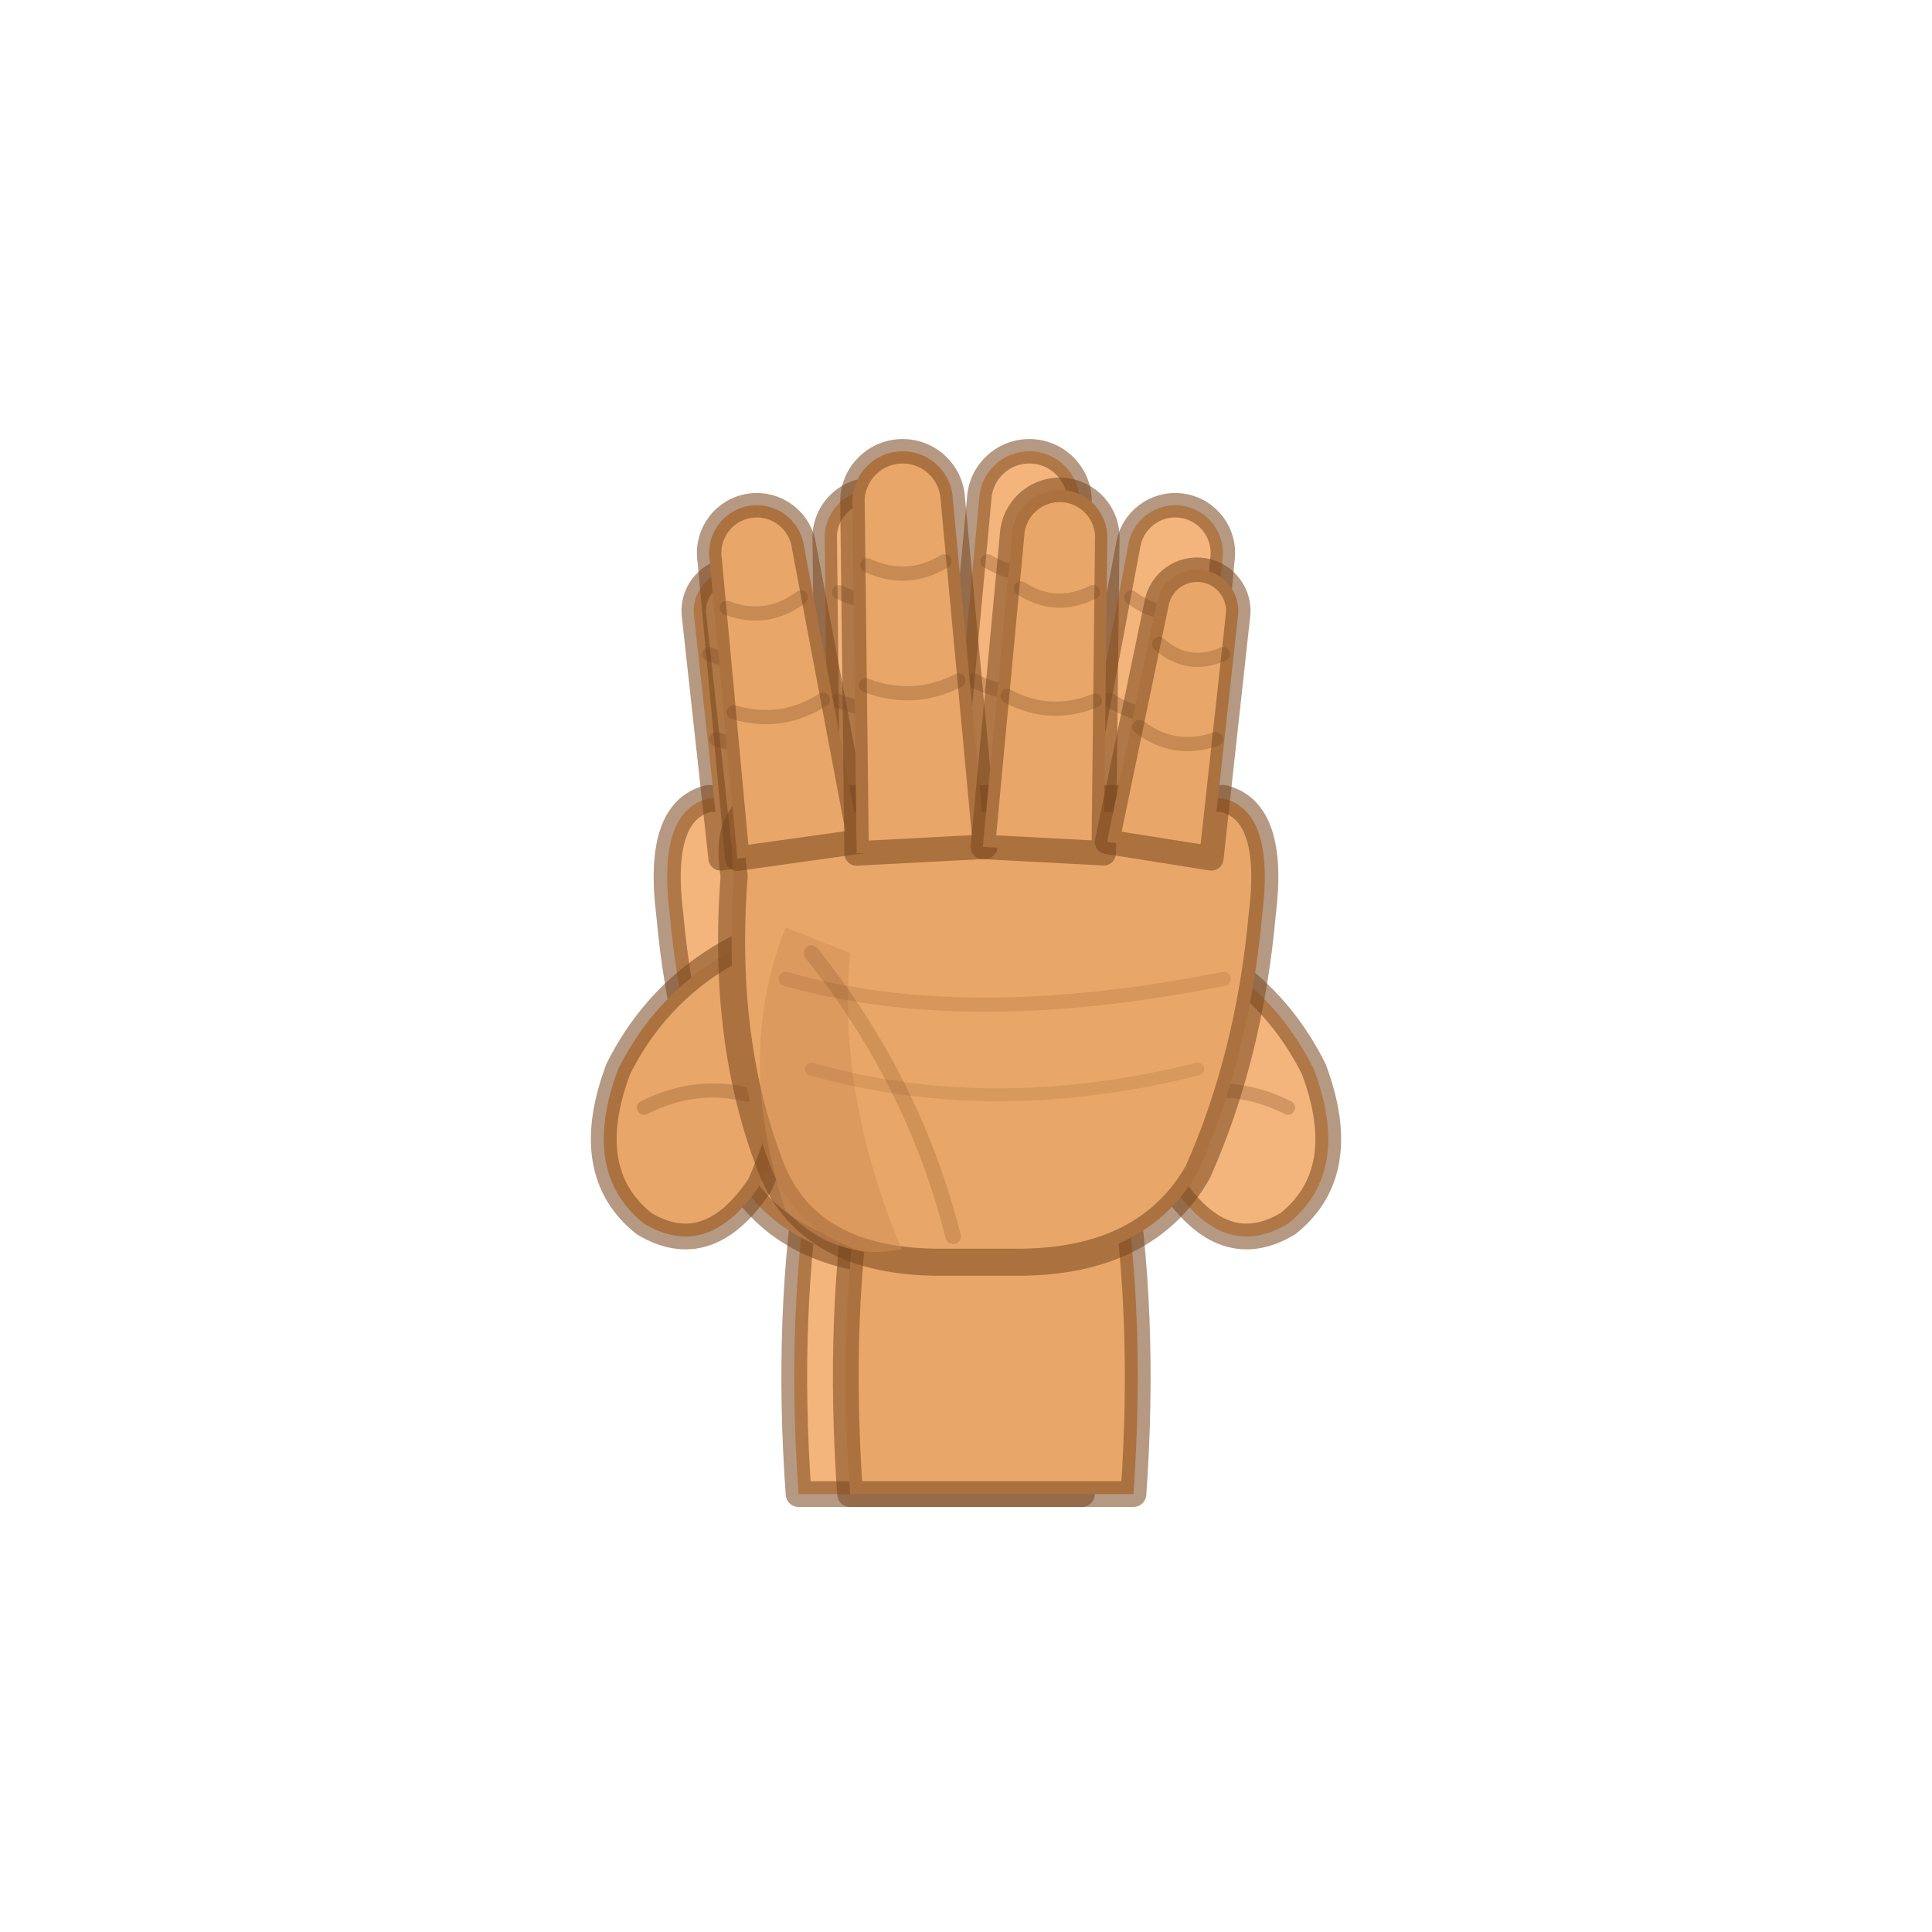
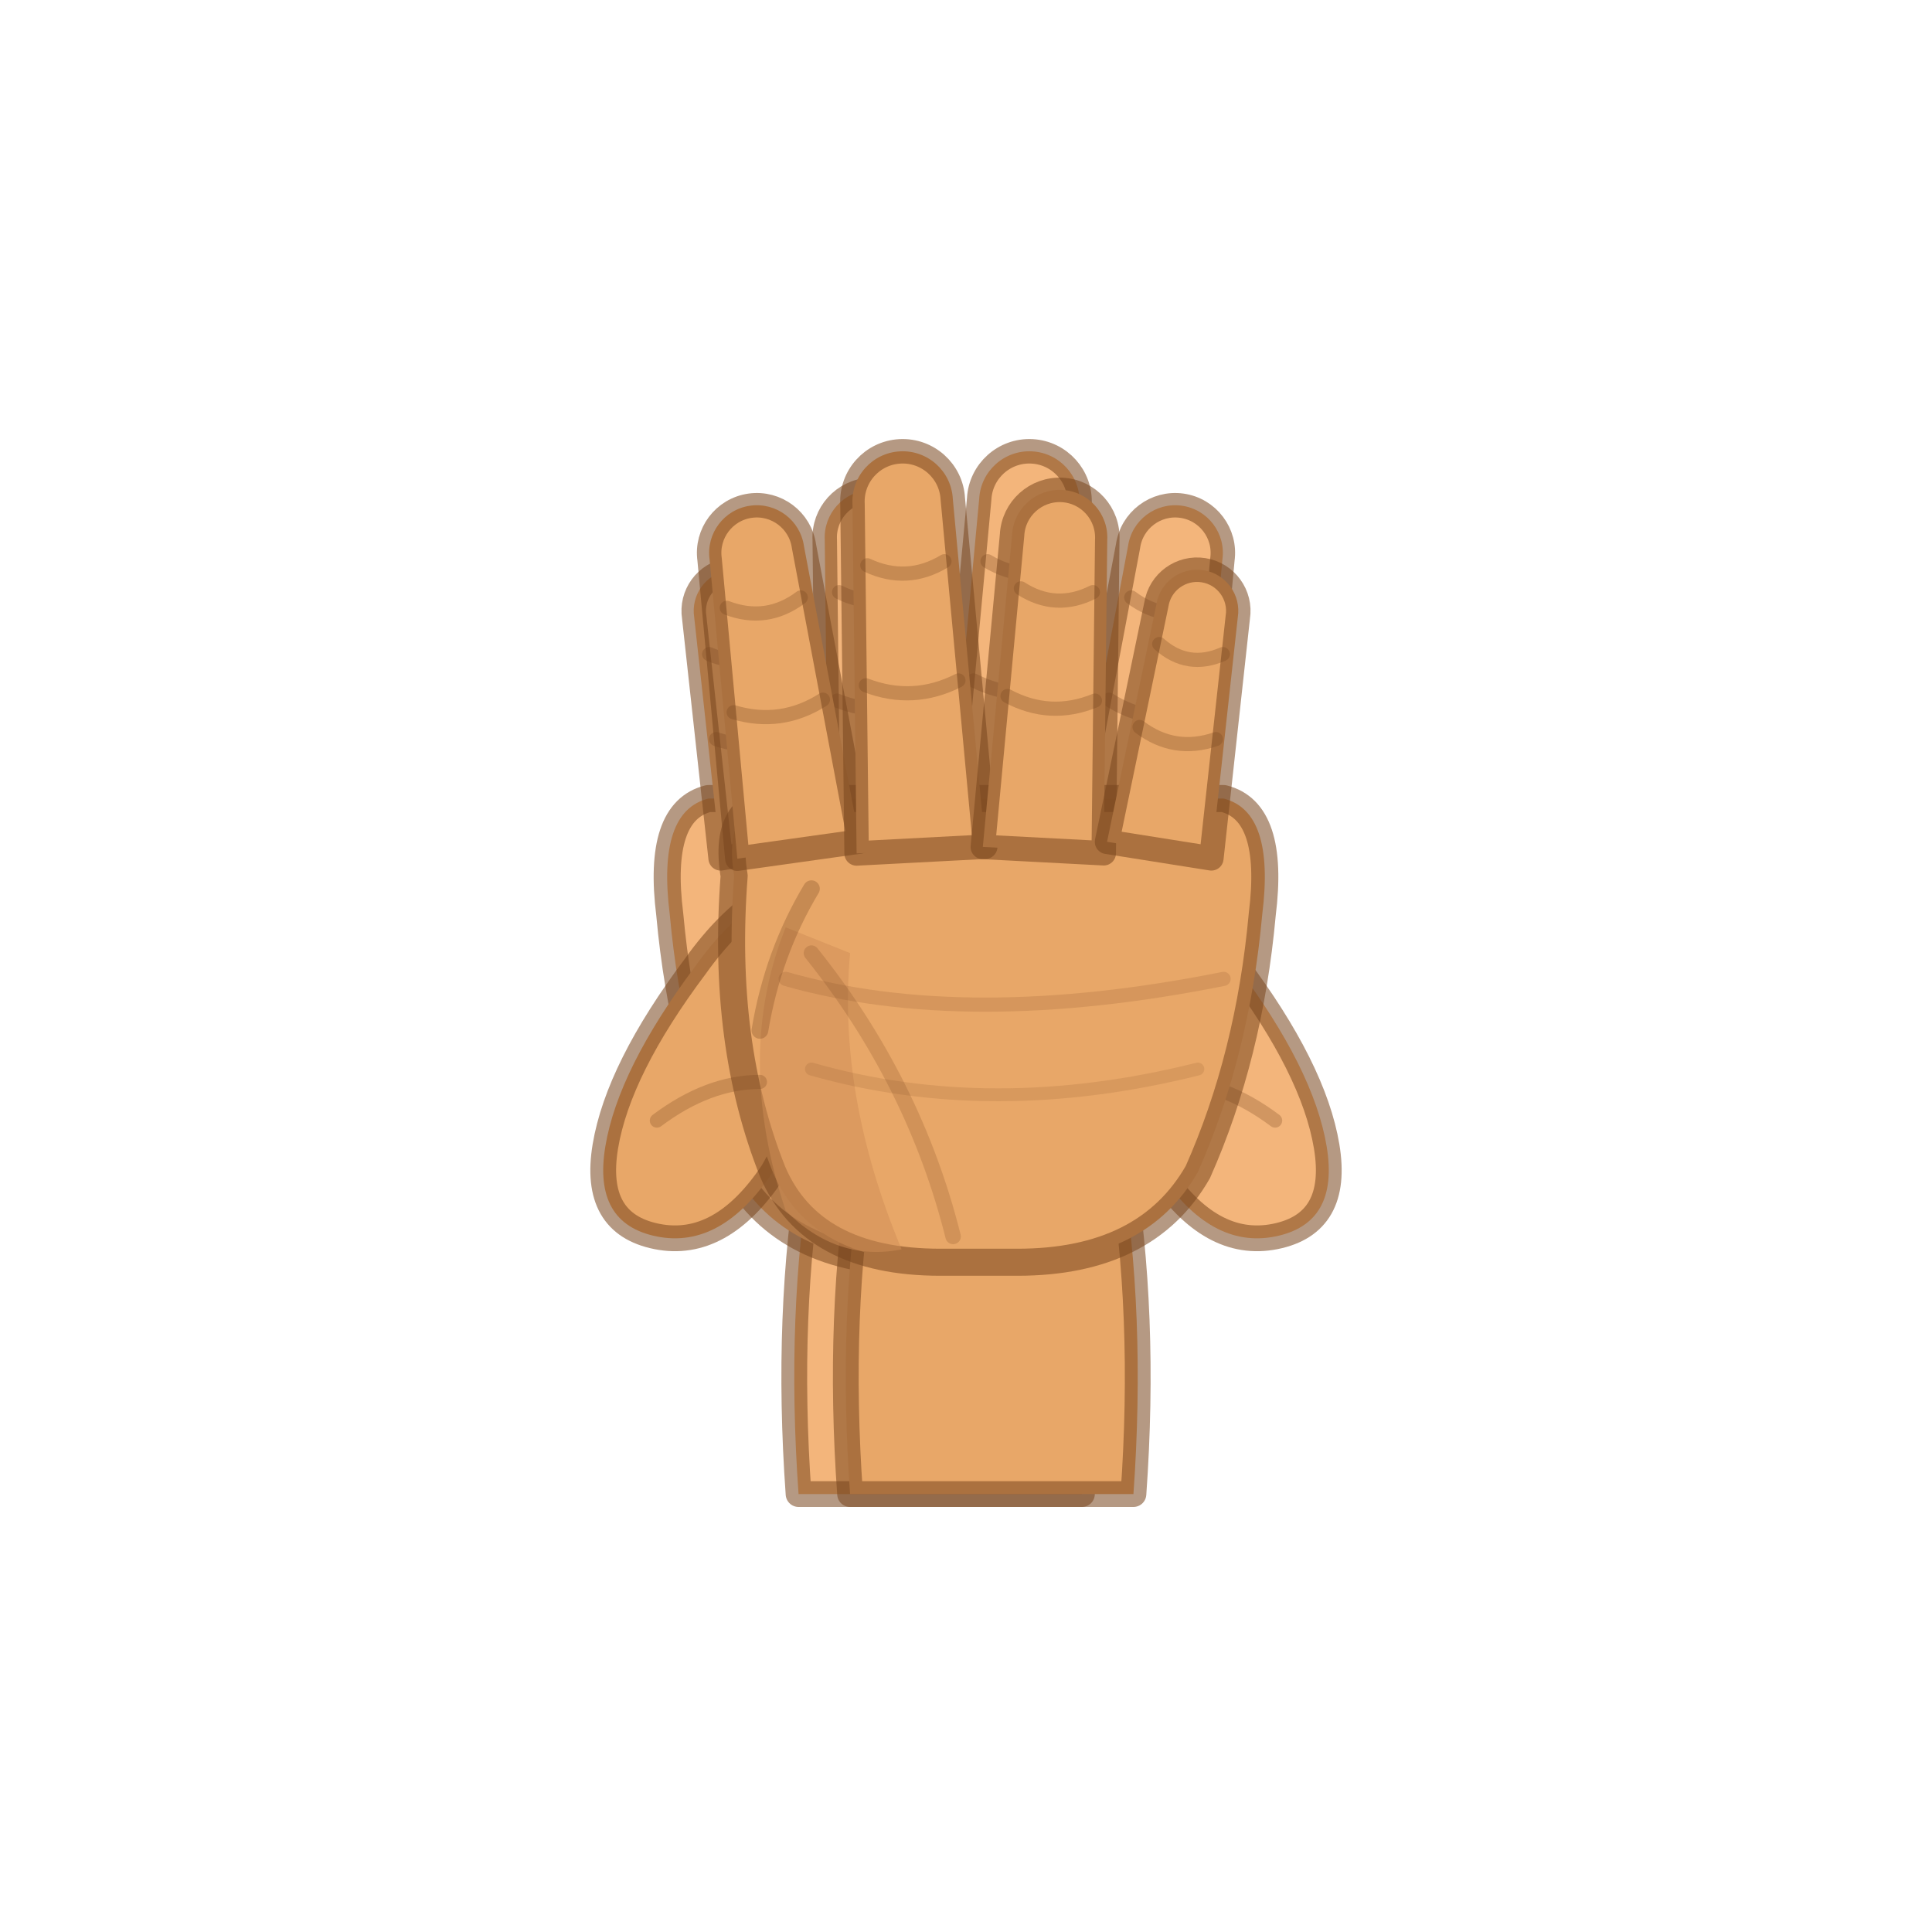
<svg xmlns="http://www.w3.org/2000/svg" viewBox="0 0 120 120" width="120" height="120">
  <style>
  .li, .re { transform-box: view-box; transform-origin: 50% 50%; }
  @media (prefers-reduced-motion: reduce) { * { animation: none !important; } }
  .li { animation: kli 0.42s ease-in-out infinite; }
  .re { animation: kre 0.42s ease-in-out infinite; }
  .fz { animation: fz 0.42s ease-out infinite; }
  @keyframes kli { 0%,100%{transform:translateX(-20px) rotate(-11deg)} 48%{transform:translateX(-2px) rotate(2deg)} }
  @keyframes kre { 0%,100%{transform:translateX(20px) rotate(11deg)} 48%{transform:translateX(2px) rotate(-2deg)} }
  @keyframes fz { 0%,44%{opacity:0} 56%{opacity:.95} 100%{opacity:0} }
</style>
  <g class="li">
    <g transform="translate(120 0) scale(-1 1)">
      <g transform="translate(60 62) scale(.8) translate(-46 -79.5)">
        <path d="M38 92 L58 92 Q60 104 59 118 L37 118 Q36 104 38 92 Z" fill="#f3b57b" stroke="rgba(120,70,30,.55)" stroke-width="2" stroke-linejoin="round" />
-         <path d="M32 74 Q23 77 19 85 Q16 93 21 97 Q26 100 30 94 Q33 87 34 79 Z" fill="#f3b57b" stroke="rgba(120,70,30,.55)" stroke-width="2" stroke-linejoin="round" />
-         <path d="M21 88 Q25 86 29 87" stroke="rgba(120,70,30,.55)" stroke-width="1.1" fill="none" opacity=".5" stroke-linecap="round" />
+         <path d="M36 70         Q30 70 25 77         Q19 85 18 91         Q17 97 22 98         Q27 99 31 93         Q35 86 37 78 Z" fill="#f3b57b" stroke="rgba(120,70,30,.55)" stroke-width="2" stroke-linejoin="round" />
        <path d="       M28 70       Q27 64 32 64       L66 64       Q70 65 69 73       Q68 84 64 93       Q60 100 50 100       L44 100       Q34 100 31 93       Q27 83 28 70 Z" fill="#f3b57b" stroke="rgba(120,70,30,.55)" stroke-width="2.1" stroke-linejoin="round" />
        <path d="M32 74 Q28 84 32 96 Q36 100 41 99 Q36 87 37 76 Z" fill="#d89a63" opacity=".5" />
+         <path d="M34 71 Q31 76 30 82" stroke="rgba(120,70,30,.55)" stroke-width="1.3" fill="none" opacity=".55" stroke-linecap="round" />
+         <path d="M22 89 Q26 86 30 86" stroke="rgba(120,70,30,.55)" stroke-width="1.1" fill="none" opacity=".5" stroke-linecap="round" />
        <g transform="rotate(-8 33 68)">
          <path d="M28.2 68 L29.3 44.7 A3.7 3.7 0 0 1 36.7 44.7 L37.8 68 Z" fill="#f3b57b" stroke="rgba(120,70,30,.55)" stroke-width="1.9" stroke-linejoin="round" />
          <path d="M29.5 56.7 Q33 58.3 36.5 56.7" stroke="rgba(120,70,30,.55)" stroke-width="1.1" fill="none" opacity=".55" stroke-linecap="round" />
          <path d="M30.1 48.6 Q33 50.2 35.9 48.6" stroke="rgba(120,70,30,.55)" stroke-width="1.1" fill="none" opacity=".55" stroke-linecap="round" />
        </g>
        <g transform="rotate(-3 42.5 68)">
          <path d="M37.5 68 L38.6 40.9 A3.9 3.9 0 0 1 46.4 40.9 L47.5 68 Z" fill="#f3b57b" stroke="rgba(120,70,30,.55)" stroke-width="1.9" stroke-linejoin="round" />
          <path d="M38.9 55 Q42.5 56.6 46.1 55" stroke="rgba(120,70,30,.55)" stroke-width="1.1" fill="none" opacity=".55" stroke-linecap="round" />
          <path d="M39.5 45.7 Q42.5 47.3 45.5 45.7" stroke="rgba(120,70,30,.55)" stroke-width="1.1" fill="none" opacity=".55" stroke-linecap="round" />
        </g>
        <g transform="rotate(3 52 68)">
          <path d="M47.3 68 L48.3 43.7 A3.7 3.7 0 0 1 55.7 43.7 L56.7 68 Z" fill="#f3b57b" stroke="rgba(120,70,30,.55)" stroke-width="1.9" stroke-linejoin="round" />
          <path d="M48.6 56.2 Q52 57.8 55.4 56.2" stroke="rgba(120,70,30,.55)" stroke-width="1.1" fill="none" opacity=".55" stroke-linecap="round" />
          <path d="M49.2 47.8 Q52 49.4 54.8 47.8" stroke="rgba(120,70,30,.55)" stroke-width="1.1" fill="none" opacity=".55" stroke-linecap="round" />
        </g>
        <g transform="rotate(9 61 68)">
          <path d="M56.9 68 L57.8 49.2 A3.2 3.2 0 0 1 64.2 49.2 L65.1 68 Z" fill="#f3b57b" stroke="rgba(120,70,30,.55)" stroke-width="1.9" stroke-linejoin="round" />
          <path d="M58 58.8 Q61 60.4 64 58.8" stroke="rgba(120,70,30,.55)" stroke-width="1.1" fill="none" opacity=".55" stroke-linecap="round" />
          <path d="M58.5 52.2 Q61 53.8 63.5 52.2" stroke="rgba(120,70,30,.55)" stroke-width="1.1" fill="none" opacity=".55" stroke-linecap="round" />
        </g>
        <path d="M34 76 Q42 86 45 98" stroke="rgba(120,70,30,.55)" stroke-width="1.2" fill="none" opacity=".38" stroke-linecap="round" />
        <path d="M32 78 Q46 82 66 78" stroke="rgba(120,70,30,.55)" stroke-width="1.1" fill="none" opacity=".3" stroke-linecap="round" />
        <path d="M34 85 Q48 89 64 85" stroke="rgba(120,70,30,.55)" stroke-width="1" fill="none" opacity=".26" stroke-linecap="round" />
      </g>
    </g>
  </g>
  <g class="re">
    <g transform="translate(60 62) scale(.8) translate(-46 -79.5)">
      <path d="M38 92 L58 92 Q60 104 59 118 L37 118 Q36 104 38 92 Z" fill="#e8a768" stroke="rgba(120,70,30,.55)" stroke-width="2" stroke-linejoin="round" />
-       <path d="M32 74 Q23 77 19 85 Q16 93 21 97 Q26 100 30 94 Q33 87 34 79 Z" fill="#e8a768" stroke="rgba(120,70,30,.55)" stroke-width="2" stroke-linejoin="round" />
-       <path d="M21 88 Q25 86 29 87" stroke="rgba(120,70,30,.55)" stroke-width="1.1" fill="none" opacity=".5" stroke-linecap="round" />
+       <path d="M36 70         Q30 70 25 77         Q19 85 18 91         Q17 97 22 98         Q27 99 31 93         Q35 86 37 78 Z" fill="#e8a768" stroke="rgba(120,70,30,.55)" stroke-width="2" stroke-linejoin="round" />
      <path d="       M28 70       Q27 64 32 64       L66 64       Q70 65 69 73       Q68 84 64 93       Q60 100 50 100       L44 100       Q34 100 31 93       Q27 83 28 70 Z" fill="#e8a768" stroke="rgba(120,70,30,.55)" stroke-width="2.1" stroke-linejoin="round" />
      <path d="M32 74 Q28 84 32 96 Q36 100 41 99 Q36 87 37 76 Z" fill="#cf8d55" opacity=".5" />
+       <path d="M34 71 Q31 76 30 82" stroke="rgba(120,70,30,.55)" stroke-width="1.3" fill="none" opacity=".55" stroke-linecap="round" />
+       <path d="M22 89 Q26 86 30 86" stroke="rgba(120,70,30,.55)" stroke-width="1.1" fill="none" opacity=".5" stroke-linecap="round" />
      <g transform="rotate(-8 33 68)">
        <path d="M28.2 68 L29.3 44.7 A3.7 3.7 0 0 1 36.7 44.7 L37.8 68 Z" fill="#e8a768" stroke="rgba(120,70,30,.55)" stroke-width="1.9" stroke-linejoin="round" />
        <path d="M29.5 56.7 Q33 58.3 36.5 56.7" stroke="rgba(120,70,30,.55)" stroke-width="1.1" fill="none" opacity=".55" stroke-linecap="round" />
        <path d="M30.1 48.6 Q33 50.2 35.9 48.6" stroke="rgba(120,70,30,.55)" stroke-width="1.1" fill="none" opacity=".55" stroke-linecap="round" />
      </g>
      <g transform="rotate(-3 42.5 68)">
        <path d="M37.5 68 L38.6 40.9 A3.9 3.9 0 0 1 46.4 40.9 L47.5 68 Z" fill="#e8a768" stroke="rgba(120,70,30,.55)" stroke-width="1.9" stroke-linejoin="round" />
        <path d="M38.9 55 Q42.5 56.6 46.1 55" stroke="rgba(120,70,30,.55)" stroke-width="1.1" fill="none" opacity=".55" stroke-linecap="round" />
        <path d="M39.5 45.7 Q42.5 47.3 45.5 45.7" stroke="rgba(120,70,30,.55)" stroke-width="1.1" fill="none" opacity=".55" stroke-linecap="round" />
      </g>
      <g transform="rotate(3 52 68)">
        <path d="M47.3 68 L48.3 43.7 A3.7 3.7 0 0 1 55.7 43.7 L56.7 68 Z" fill="#e8a768" stroke="rgba(120,70,30,.55)" stroke-width="1.9" stroke-linejoin="round" />
        <path d="M48.6 56.2 Q52 57.8 55.4 56.2" stroke="rgba(120,70,30,.55)" stroke-width="1.1" fill="none" opacity=".55" stroke-linecap="round" />
        <path d="M49.2 47.8 Q52 49.4 54.8 47.8" stroke="rgba(120,70,30,.55)" stroke-width="1.1" fill="none" opacity=".55" stroke-linecap="round" />
      </g>
      <g transform="rotate(9 61 68)">
        <path d="M56.9 68 L57.8 49.2 A3.2 3.2 0 0 1 64.2 49.2 L65.1 68 Z" fill="#e8a768" stroke="rgba(120,70,30,.55)" stroke-width="1.9" stroke-linejoin="round" />
        <path d="M58 58.8 Q61 60.4 64 58.8" stroke="rgba(120,70,30,.55)" stroke-width="1.1" fill="none" opacity=".55" stroke-linecap="round" />
        <path d="M58.5 52.2 Q61 53.8 63.5 52.2" stroke="rgba(120,70,30,.55)" stroke-width="1.1" fill="none" opacity=".55" stroke-linecap="round" />
      </g>
      <path d="M34 76 Q42 86 45 98" stroke="rgba(120,70,30,.55)" stroke-width="1.2" fill="none" opacity=".38" stroke-linecap="round" />
      <path d="M32 78 Q46 82 66 78" stroke="rgba(120,70,30,.55)" stroke-width="1.1" fill="none" opacity=".3" stroke-linecap="round" />
      <path d="M34 85 Q48 89 64 85" stroke="rgba(120,70,30,.55)" stroke-width="1" fill="none" opacity=".26" stroke-linecap="round" />
    </g>
  </g>
  <g class="fz" opacity="0">
    <path d="M60 22 L60 8 M40 28 L31 15 M80 28 L89 15 M24 48 L9 42 M96 48 L111 42" stroke="#f7c948" stroke-width="4" stroke-linecap="round" />
  </g>
</svg>
